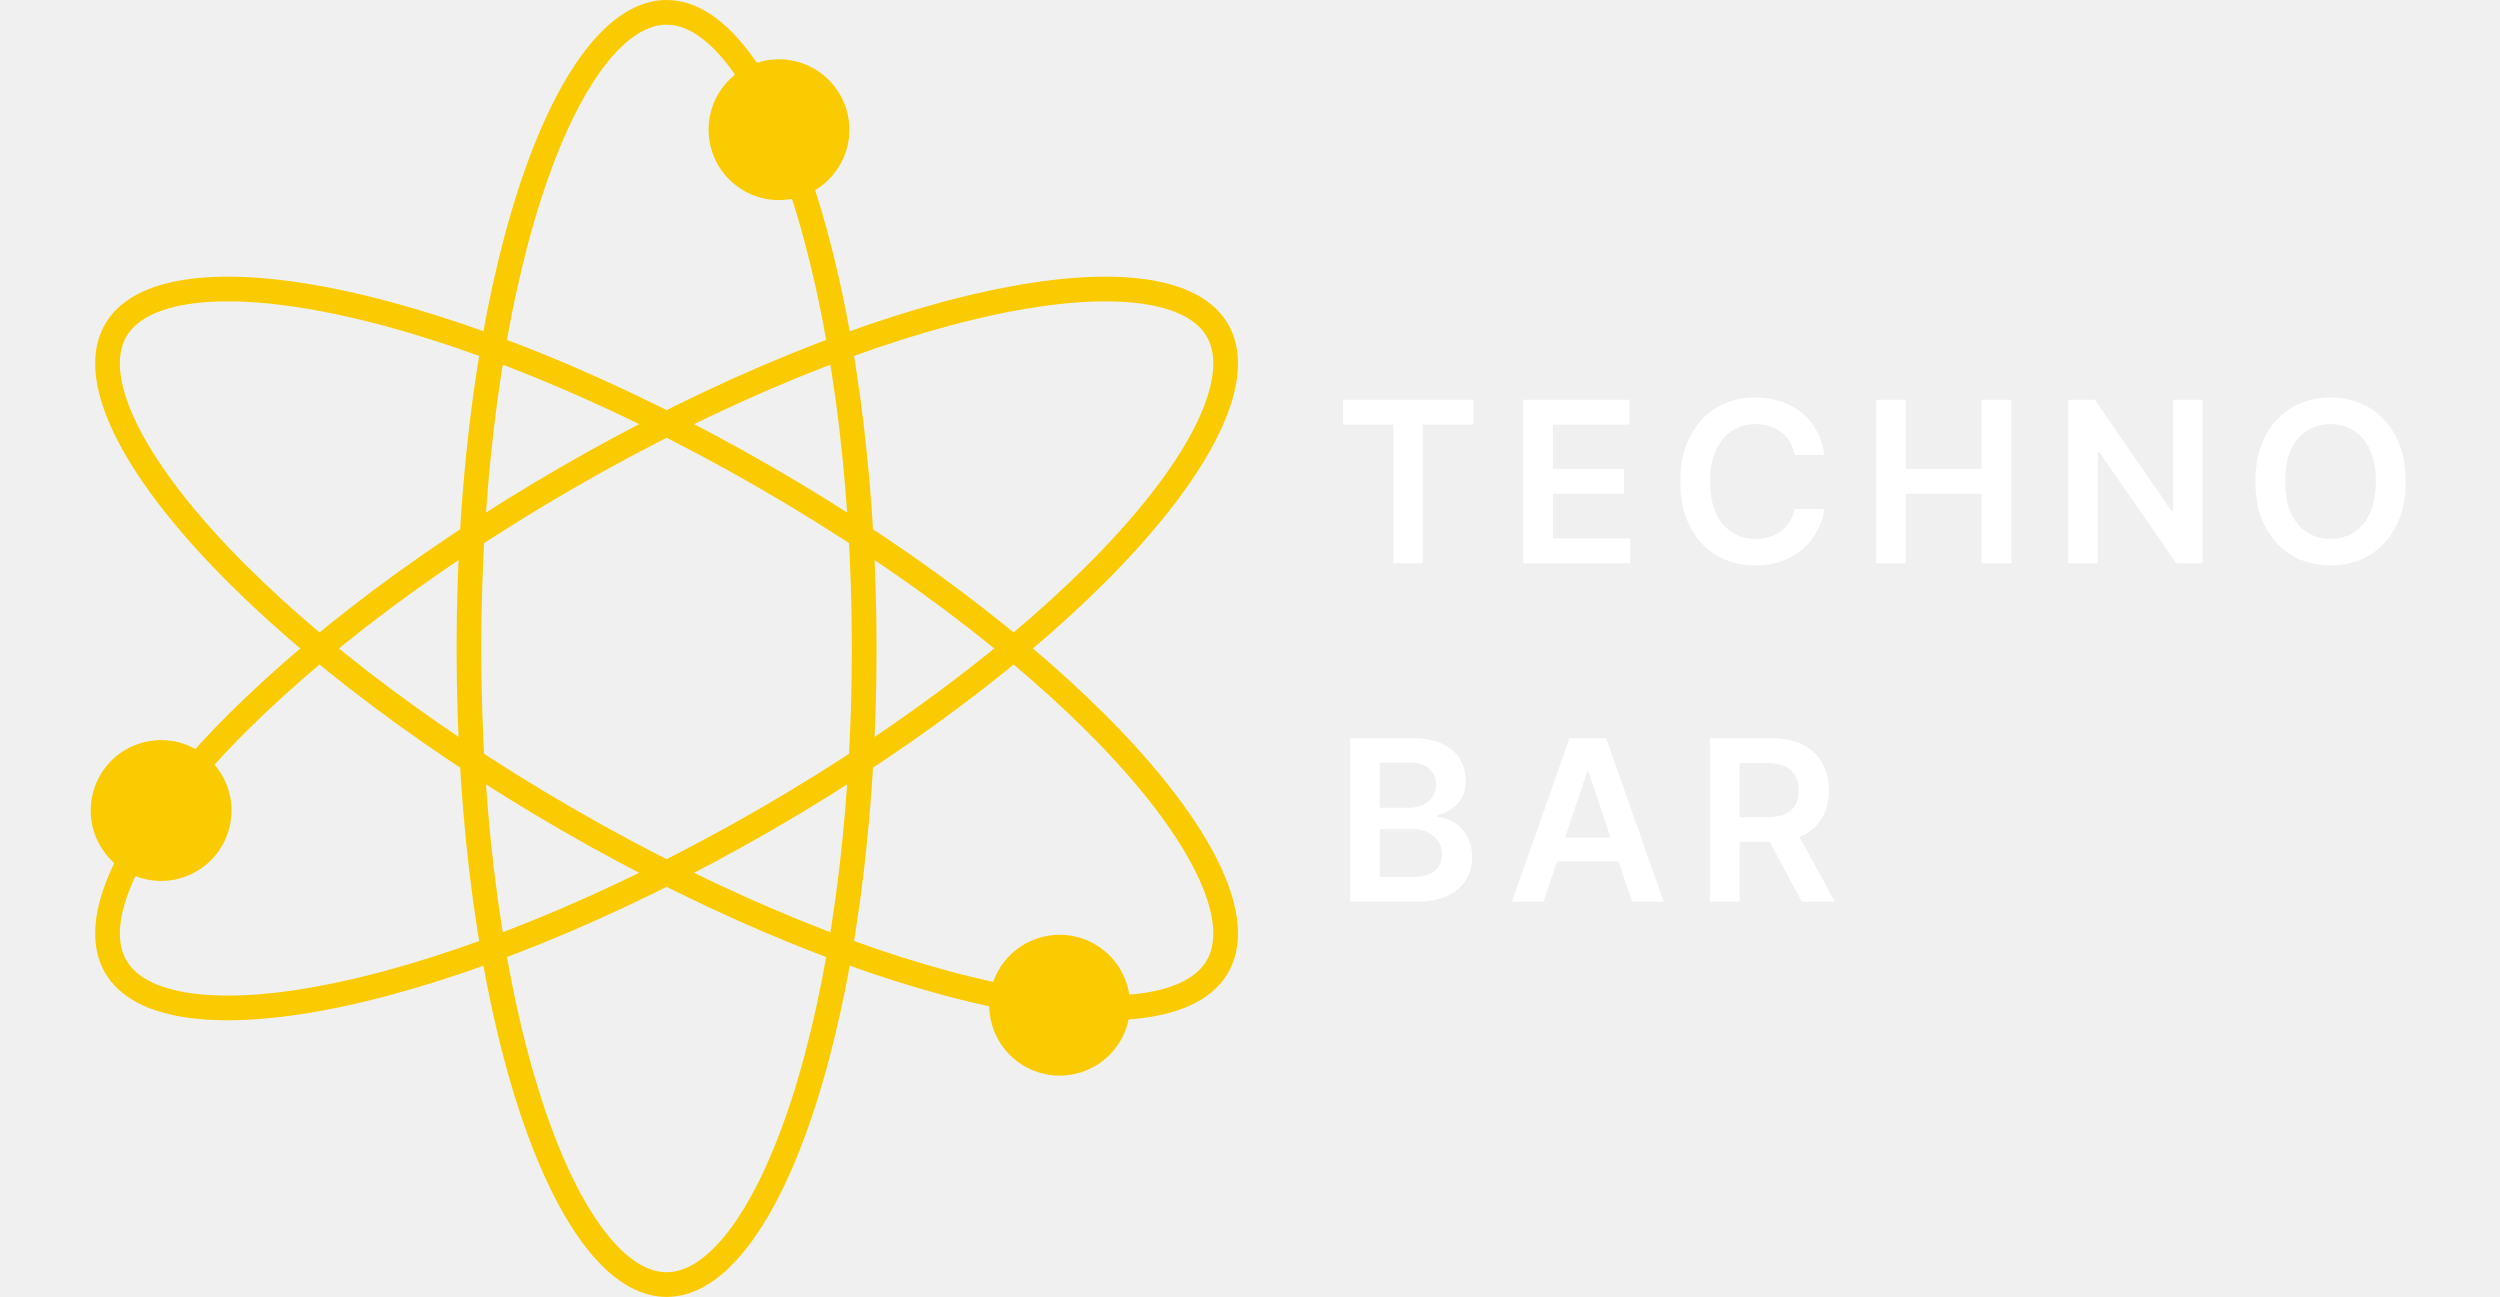
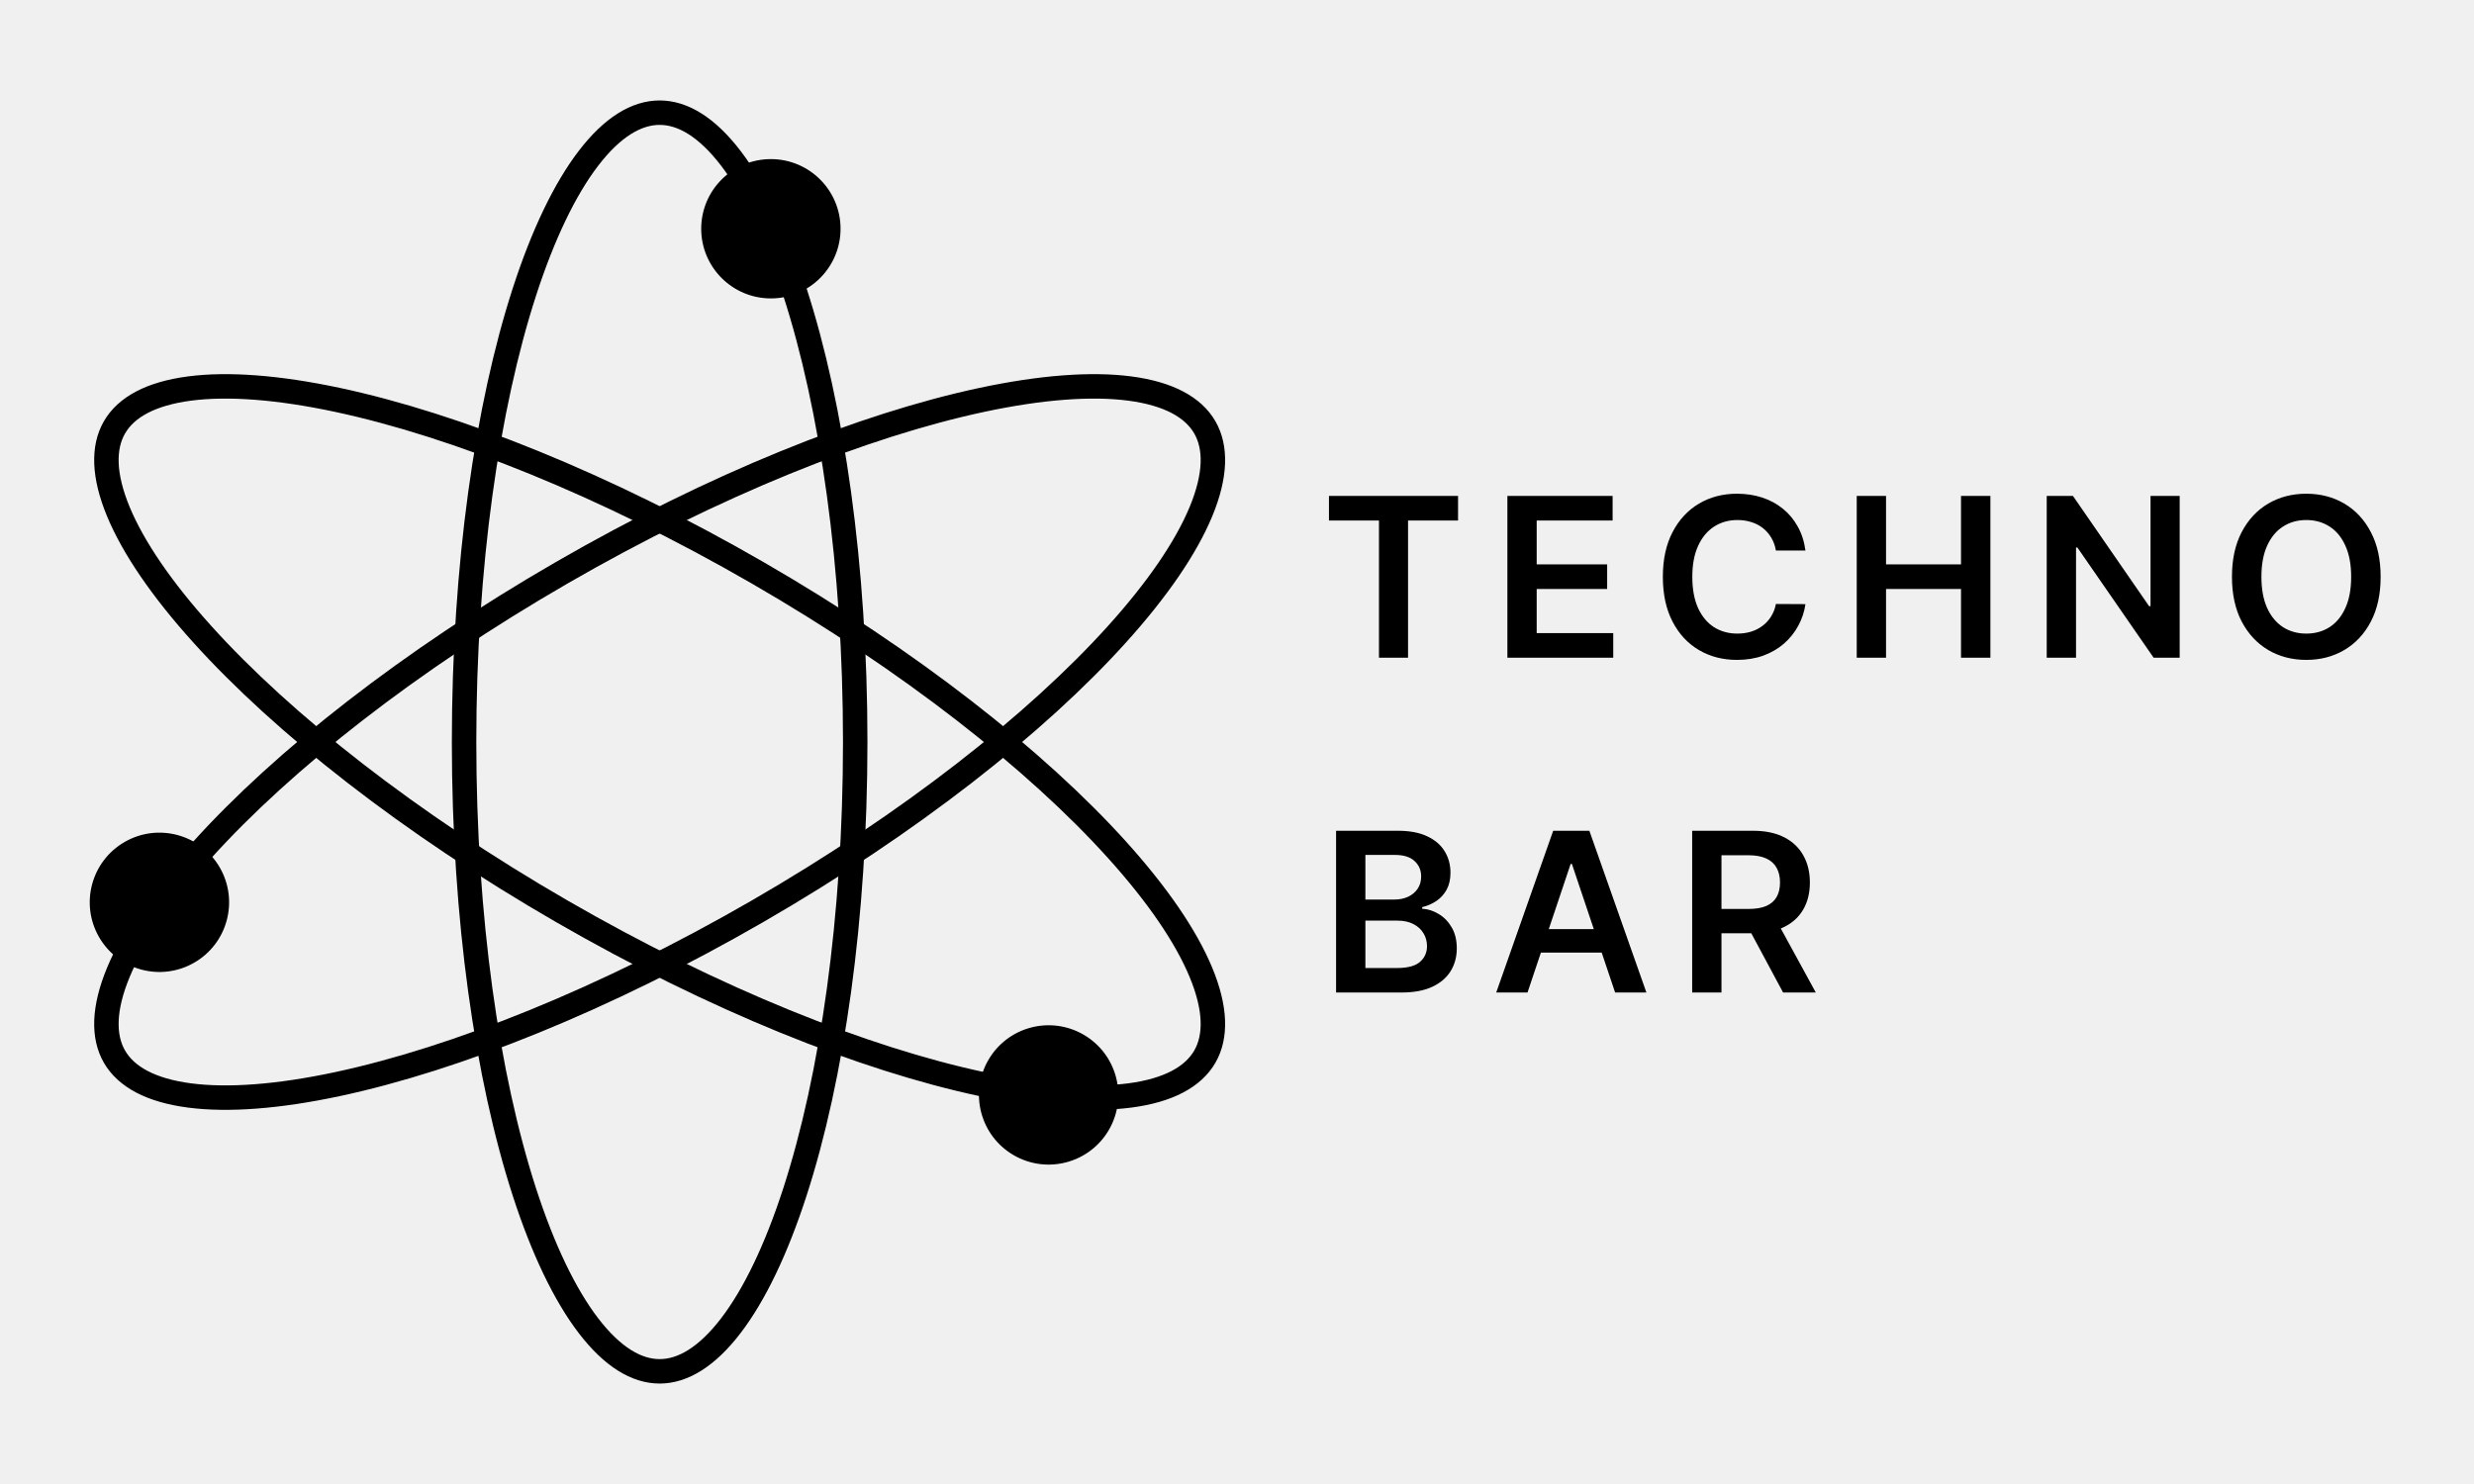
- <svg xmlns="http://www.w3.org/2000/svg" width="1012" height="525" viewBox="0 0 1012 525" fill="none">
-   <path d="M349.831 262.5C349.831 334.611 340.359 399.693 325.178 446.575C317.579 470.044 308.637 488.675 298.947 501.332C289.2 514.063 279.315 520 269.831 520C260.347 520 250.462 514.063 240.715 501.332C231.025 488.675 222.083 470.044 214.484 446.575C199.303 399.693 189.831 334.611 189.831 262.5C189.831 190.389 199.303 125.308 214.484 78.425C222.083 54.956 231.025 36.325 240.715 23.668C250.462 10.937 260.347 5 269.831 5C279.315 5 289.2 10.937 298.947 23.668C308.637 36.325 317.579 54.956 325.178 78.425C340.359 125.308 349.831 190.389 349.831 262.5Z" stroke="#FBCB01" stroke-width="10" />
-   <circle cx="315.331" cy="52.5" r="28" fill="#FBCB01" stroke="#FBCB01" />
-   <path d="M229.831 331.782C167.381 295.726 115.755 254.983 82.744 218.394C66.219 200.078 54.556 183.019 48.439 168.299C42.287 153.492 42.088 141.963 46.83 133.75C51.572 125.536 61.656 119.944 77.555 117.869C93.361 115.806 113.967 117.377 138.091 122.53C186.283 132.824 247.381 157.162 309.831 193.218C372.282 229.274 423.908 270.017 456.919 306.605C473.444 324.921 485.107 341.98 491.224 356.701C497.376 371.507 497.575 383.036 492.833 391.25C488.091 399.463 478.007 405.056 462.108 407.131C446.301 409.194 425.696 407.623 401.572 402.47C353.379 392.175 292.282 367.838 229.831 331.782Z" stroke="#FBCB01" stroke-width="10" />
-   <circle cx="428.947" cy="406.904" r="28" transform="rotate(120 428.947 406.904)" fill="#FBCB01" stroke="#FBCB01" />
-   <path d="M229.832 193.218C292.282 157.162 353.38 132.825 401.572 122.53C425.697 117.377 446.302 115.806 462.108 117.869C478.007 119.944 488.091 125.537 492.833 133.75C497.575 141.964 497.376 153.493 491.224 168.299C485.108 183.02 473.444 200.079 456.919 218.395C423.908 254.983 372.282 295.726 309.832 331.782C247.381 367.838 186.284 392.176 138.091 402.47C113.967 407.623 93.362 409.194 77.555 407.131C61.656 405.056 51.572 399.464 46.83 391.25C42.088 383.037 42.287 371.508 48.439 356.701C54.556 341.981 66.219 324.922 82.744 306.606C115.755 270.017 167.381 229.274 229.832 193.218Z" stroke="#FBCB01" stroke-width="10" />
-   <circle cx="65.216" cy="328.096" r="28" transform="rotate(-120 65.2159 328.096)" fill="#FBCB01" stroke="#FBCB01" />
-   <path d="M543.619 171.868V161.818H596.423V171.868H575.967V228H564.075V171.868H543.619ZM616.602 228V161.818H659.646V171.868H628.591V189.836H657.416V199.886H628.591V217.95H659.904V228H616.602ZM738.526 184.148H726.44C726.095 182.166 725.46 180.41 724.534 178.881C723.607 177.33 722.455 176.015 721.076 174.938C719.697 173.861 718.124 173.053 716.358 172.515C714.613 171.954 712.728 171.674 710.703 171.674C707.105 171.674 703.916 172.579 701.137 174.389C698.358 176.177 696.182 178.805 694.61 182.274C693.037 185.721 692.251 189.933 692.251 194.909C692.251 199.972 693.037 204.237 694.61 207.706C696.204 211.153 698.38 213.76 701.137 215.526C703.916 217.271 707.094 218.144 710.67 218.144C712.652 218.144 714.505 217.885 716.229 217.368C717.974 216.83 719.535 216.043 720.914 215.009C722.315 213.975 723.489 212.704 724.437 211.196C725.406 209.688 726.074 207.964 726.44 206.026L738.526 206.09C738.074 209.236 737.093 212.187 735.585 214.945C734.099 217.702 732.149 220.137 729.736 222.248C727.323 224.338 724.501 225.975 721.27 227.16C718.038 228.323 714.451 228.905 710.509 228.905C704.692 228.905 699.5 227.558 694.933 224.865C690.365 222.172 686.768 218.284 684.139 213.2C681.511 208.115 680.197 202.018 680.197 194.909C680.197 187.778 681.522 181.681 684.172 176.619C686.822 171.534 690.43 167.646 694.997 164.953C699.565 162.26 704.735 160.913 710.509 160.913C714.193 160.913 717.618 161.43 720.785 162.464C723.952 163.499 726.774 165.017 729.252 167.021C731.729 169.003 733.765 171.437 735.359 174.324C736.975 177.19 738.031 180.464 738.526 184.148ZM759.505 228V161.818H771.494V189.836H802.161V161.818H814.183V228H802.161V199.886H771.494V228H759.505ZM891.609 161.818V228H880.945L849.76 182.92H849.211V228H837.222V161.818H847.951L879.103 206.93H879.684V161.818H891.609ZM973.809 194.909C973.809 202.04 972.474 208.148 969.802 213.232C967.152 218.295 963.533 222.172 958.944 224.865C954.377 227.558 949.196 228.905 943.401 228.905C937.605 228.905 932.413 227.558 927.825 224.865C923.257 222.151 919.638 218.262 916.967 213.2C914.317 208.115 912.992 202.018 912.992 194.909C912.992 187.778 914.317 181.681 916.967 176.619C919.638 171.534 923.257 167.646 927.825 164.953C932.413 162.26 937.605 160.913 943.401 160.913C949.196 160.913 954.377 162.26 958.944 164.953C963.533 167.646 967.152 171.534 969.802 176.619C972.474 181.681 973.809 187.778 973.809 194.909ZM961.756 194.909C961.756 189.889 960.969 185.656 959.397 182.209C957.846 178.741 955.691 176.123 952.934 174.357C950.176 172.568 946.998 171.674 943.401 171.674C939.803 171.674 936.625 172.568 933.868 174.357C931.11 176.123 928.945 178.741 927.372 182.209C925.821 185.656 925.045 189.889 925.045 194.909C925.045 199.929 925.821 204.173 927.372 207.641C928.945 211.088 931.11 213.706 933.868 215.494C936.625 217.261 939.803 218.144 943.401 218.144C946.998 218.144 950.176 217.261 952.934 215.494C955.691 213.706 957.846 211.088 959.397 207.641C960.969 204.173 961.756 199.929 961.756 194.909ZM546.528 365V298.818H571.863C576.646 298.818 580.62 299.572 583.787 301.08C586.976 302.567 589.356 304.603 590.929 307.188C592.523 309.773 593.32 312.703 593.32 315.978C593.32 318.671 592.803 320.976 591.769 322.893C590.735 324.789 589.346 326.329 587.6 327.514C585.855 328.699 583.906 329.55 581.751 330.067V330.713C584.1 330.843 586.351 331.564 588.505 332.879C590.681 334.171 592.459 336.002 593.837 338.372C595.216 340.742 595.906 343.607 595.906 346.968C595.906 350.393 595.076 353.474 593.417 356.21C591.758 358.925 589.259 361.068 585.92 362.641C582.581 364.214 578.38 365 573.317 365H546.528ZM558.517 354.982H571.411C575.762 354.982 578.897 354.153 580.814 352.494C582.753 350.814 583.723 348.659 583.723 346.031C583.723 344.07 583.238 342.304 582.268 340.731C581.299 339.137 579.92 337.887 578.132 336.983C576.344 336.056 574.211 335.593 571.734 335.593H558.517V354.982ZM558.517 326.965H570.376C572.445 326.965 574.308 326.588 575.967 325.834C577.626 325.058 578.929 323.97 579.877 322.57C580.847 321.148 581.331 319.468 581.331 317.529C581.331 314.965 580.426 312.854 578.617 311.195C576.829 309.536 574.168 308.707 570.635 308.707H558.517V326.965ZM624.834 365H612.037L635.337 298.818H650.137L673.469 365H660.672L642.995 312.391H642.478L624.834 365ZM625.254 339.051H660.155V348.681H625.254V339.051ZM692.186 365V298.818H717.004C722.088 298.818 726.354 299.701 729.801 301.468C733.269 303.235 735.887 305.712 737.654 308.901C739.442 312.067 740.336 315.762 740.336 319.985C740.336 324.229 739.431 327.913 737.621 331.037C735.833 334.139 733.194 336.541 729.704 338.243C726.214 339.923 721.927 340.763 716.843 340.763H699.166V330.81H715.227C718.2 330.81 720.634 330.401 722.53 329.582C724.426 328.742 725.826 327.525 726.731 325.931C727.657 324.315 728.121 322.333 728.121 319.985C728.121 317.636 727.657 315.633 726.731 313.974C725.805 312.294 724.394 311.023 722.498 310.161C720.602 309.278 718.157 308.836 715.162 308.836H704.175V365H692.186ZM726.376 335.011L742.759 365H729.381L713.288 335.011H726.376Z" fill="white" />
+ <svg xmlns="http://www.w3.org/2000/svg" width="100" height="60" viewBox="0 0 1012 525" fill="none">
+   <path d="M349.831 262.5C349.831 334.611 340.359 399.693 325.178 446.575C317.579 470.044 308.637 488.675 298.947 501.332C289.2 514.063 279.315 520 269.831 520C260.347 520 250.462 514.063 240.715 501.332C231.025 488.675 222.083 470.044 214.484 446.575C199.303 399.693 189.831 334.611 189.831 262.5C189.831 190.389 199.303 125.308 214.484 78.425C222.083 54.956 231.025 36.325 240.715 23.668C250.462 10.937 260.347 5 269.831 5C279.315 5 289.2 10.937 298.947 23.668C308.637 36.325 317.579 54.956 325.178 78.425C340.359 125.308 349.831 190.389 349.831 262.5Z" stroke="#000000" stroke-width="10" />
+   <circle cx="315.331" cy="52.5" r="28" fill="#000000" stroke="#000000" />
+   <path d="M229.831 331.782C167.381 295.726 115.755 254.983 82.744 218.394C66.219 200.078 54.556 183.019 48.439 168.299C42.287 153.492 42.088 141.963 46.83 133.75C51.572 125.536 61.656 119.944 77.555 117.869C93.361 115.806 113.967 117.377 138.091 122.53C186.283 132.824 247.381 157.162 309.831 193.218C372.282 229.274 423.908 270.017 456.919 306.605C473.444 324.921 485.107 341.98 491.224 356.701C497.376 371.507 497.575 383.036 492.833 391.25C488.091 399.463 478.007 405.056 462.108 407.131C446.301 409.194 425.696 407.623 401.572 402.47C353.379 392.175 292.282 367.838 229.831 331.782Z" stroke="#000000" stroke-width="10" />
+   <circle cx="428.947" cy="406.904" r="28" transform="rotate(120 428.947 406.904)" fill="#000000" stroke="#000000" />
+   <path d="M229.832 193.218C292.282 157.162 353.38 132.825 401.572 122.53C425.697 117.377 446.302 115.806 462.108 117.869C478.007 119.944 488.091 125.537 492.833 133.75C497.575 141.964 497.376 153.493 491.224 168.299C485.108 183.02 473.444 200.079 456.919 218.395C423.908 254.983 372.282 295.726 309.832 331.782C247.381 367.838 186.284 392.176 138.091 402.47C113.967 407.623 93.362 409.194 77.555 407.131C61.656 405.056 51.572 399.464 46.83 391.25C42.088 383.037 42.287 371.508 48.439 356.701C54.556 341.981 66.219 324.922 82.744 306.606C115.755 270.017 167.381 229.274 229.832 193.218Z" stroke="#000000" stroke-width="10" />
+   <circle cx="65.216" cy="328.096" r="28" transform="rotate(-120 65.2159 328.096)" fill="#000000" stroke="#000000" />
+   <path d="M543.619 171.868V161.818H596.423V171.868H575.967V228H564.075V171.868H543.619ZM616.602 228V161.818H659.646V171.868H628.591V189.836H657.416V199.886H628.591V217.95H659.904V228H616.602ZM738.526 184.148H726.44C726.095 182.166 725.46 180.41 724.534 178.881C723.607 177.33 722.455 176.015 721.076 174.938C719.697 173.861 718.124 173.053 716.358 172.515C714.613 171.954 712.728 171.674 710.703 171.674C707.105 171.674 703.916 172.579 701.137 174.389C698.358 176.177 696.182 178.805 694.61 182.274C693.037 185.721 692.251 189.933 692.251 194.909C692.251 199.972 693.037 204.237 694.61 207.706C696.204 211.153 698.38 213.76 701.137 215.526C703.916 217.271 707.094 218.144 710.67 218.144C712.652 218.144 714.505 217.885 716.229 217.368C717.974 216.83 719.535 216.043 720.914 215.009C722.315 213.975 723.489 212.704 724.437 211.196C725.406 209.688 726.074 207.964 726.44 206.026L738.526 206.09C738.074 209.236 737.093 212.187 735.585 214.945C734.099 217.702 732.149 220.137 729.736 222.248C727.323 224.338 724.501 225.975 721.27 227.16C718.038 228.323 714.451 228.905 710.509 228.905C704.692 228.905 699.5 227.558 694.933 224.865C690.365 222.172 686.768 218.284 684.139 213.2C681.511 208.115 680.197 202.018 680.197 194.909C680.197 187.778 681.522 181.681 684.172 176.619C686.822 171.534 690.43 167.646 694.997 164.953C699.565 162.26 704.735 160.913 710.509 160.913C714.193 160.913 717.618 161.43 720.785 162.464C723.952 163.499 726.774 165.017 729.252 167.021C731.729 169.003 733.765 171.437 735.359 174.324C736.975 177.19 738.031 180.464 738.526 184.148ZM759.505 228V161.818H771.494V189.836H802.161V161.818H814.183V228H802.161V199.886H771.494V228H759.505ZM891.609 161.818V228H880.945L849.76 182.92H849.211V228H837.222V161.818H847.951L879.103 206.93H879.684V161.818H891.609ZM973.809 194.909C973.809 202.04 972.474 208.148 969.802 213.232C967.152 218.295 963.533 222.172 958.944 224.865C954.377 227.558 949.196 228.905 943.401 228.905C937.605 228.905 932.413 227.558 927.825 224.865C923.257 222.151 919.638 218.262 916.967 213.2C914.317 208.115 912.992 202.018 912.992 194.909C912.992 187.778 914.317 181.681 916.967 176.619C919.638 171.534 923.257 167.646 927.825 164.953C932.413 162.26 937.605 160.913 943.401 160.913C949.196 160.913 954.377 162.26 958.944 164.953C963.533 167.646 967.152 171.534 969.802 176.619C972.474 181.681 973.809 187.778 973.809 194.909ZM961.756 194.909C961.756 189.889 960.969 185.656 959.397 182.209C957.846 178.741 955.691 176.123 952.934 174.357C950.176 172.568 946.998 171.674 943.401 171.674C939.803 171.674 936.625 172.568 933.868 174.357C931.11 176.123 928.945 178.741 927.372 182.209C925.821 185.656 925.045 189.889 925.045 194.909C925.045 199.929 925.821 204.173 927.372 207.641C928.945 211.088 931.11 213.706 933.868 215.494C936.625 217.261 939.803 218.144 943.401 218.144C946.998 218.144 950.176 217.261 952.934 215.494C955.691 213.706 957.846 211.088 959.397 207.641C960.969 204.173 961.756 199.929 961.756 194.909ZM546.528 365V298.818H571.863C576.646 298.818 580.62 299.572 583.787 301.08C586.976 302.567 589.356 304.603 590.929 307.188C592.523 309.773 593.32 312.703 593.32 315.978C593.32 318.671 592.803 320.976 591.769 322.893C590.735 324.789 589.346 326.329 587.6 327.514C585.855 328.699 583.906 329.55 581.751 330.067V330.713C584.1 330.843 586.351 331.564 588.505 332.879C590.681 334.171 592.459 336.002 593.837 338.372C595.216 340.742 595.906 343.607 595.906 346.968C595.906 350.393 595.076 353.474 593.417 356.21C591.758 358.925 589.259 361.068 585.92 362.641C582.581 364.214 578.38 365 573.317 365H546.528ZM558.517 354.982H571.411C575.762 354.982 578.897 354.153 580.814 352.494C582.753 350.814 583.723 348.659 583.723 346.031C583.723 344.07 583.238 342.304 582.268 340.731C581.299 339.137 579.92 337.887 578.132 336.983C576.344 336.056 574.211 335.593 571.734 335.593H558.517V354.982ZM558.517 326.965H570.376C572.445 326.965 574.308 326.588 575.967 325.834C577.626 325.058 578.929 323.97 579.877 322.57C580.847 321.148 581.331 319.468 581.331 317.529C581.331 314.965 580.426 312.854 578.617 311.195C576.829 309.536 574.168 308.707 570.635 308.707H558.517V326.965ZM624.834 365H612.037L635.337 298.818H650.137L673.469 365H660.672L642.995 312.391H642.478L624.834 365ZM625.254 339.051H660.155V348.681H625.254V339.051ZM692.186 365V298.818H717.004C722.088 298.818 726.354 299.701 729.801 301.468C733.269 303.235 735.887 305.712 737.654 308.901C739.442 312.067 740.336 315.762 740.336 319.985C740.336 324.229 739.431 327.913 737.621 331.037C735.833 334.139 733.194 336.541 729.704 338.243C726.214 339.923 721.927 340.763 716.843 340.763H699.166V330.81H715.227C718.2 330.81 720.634 330.401 722.53 329.582C724.426 328.742 725.826 327.525 726.731 325.931C727.657 324.315 728.121 322.333 728.121 319.985C728.121 317.636 727.657 315.633 726.731 313.974C725.805 312.294 724.394 311.023 722.498 310.161C720.602 309.278 718.157 308.836 715.162 308.836H704.175V365H692.186ZM726.376 335.011L742.759 365H729.381L713.288 335.011H726.376Z" fill="#000000" />
</svg>
